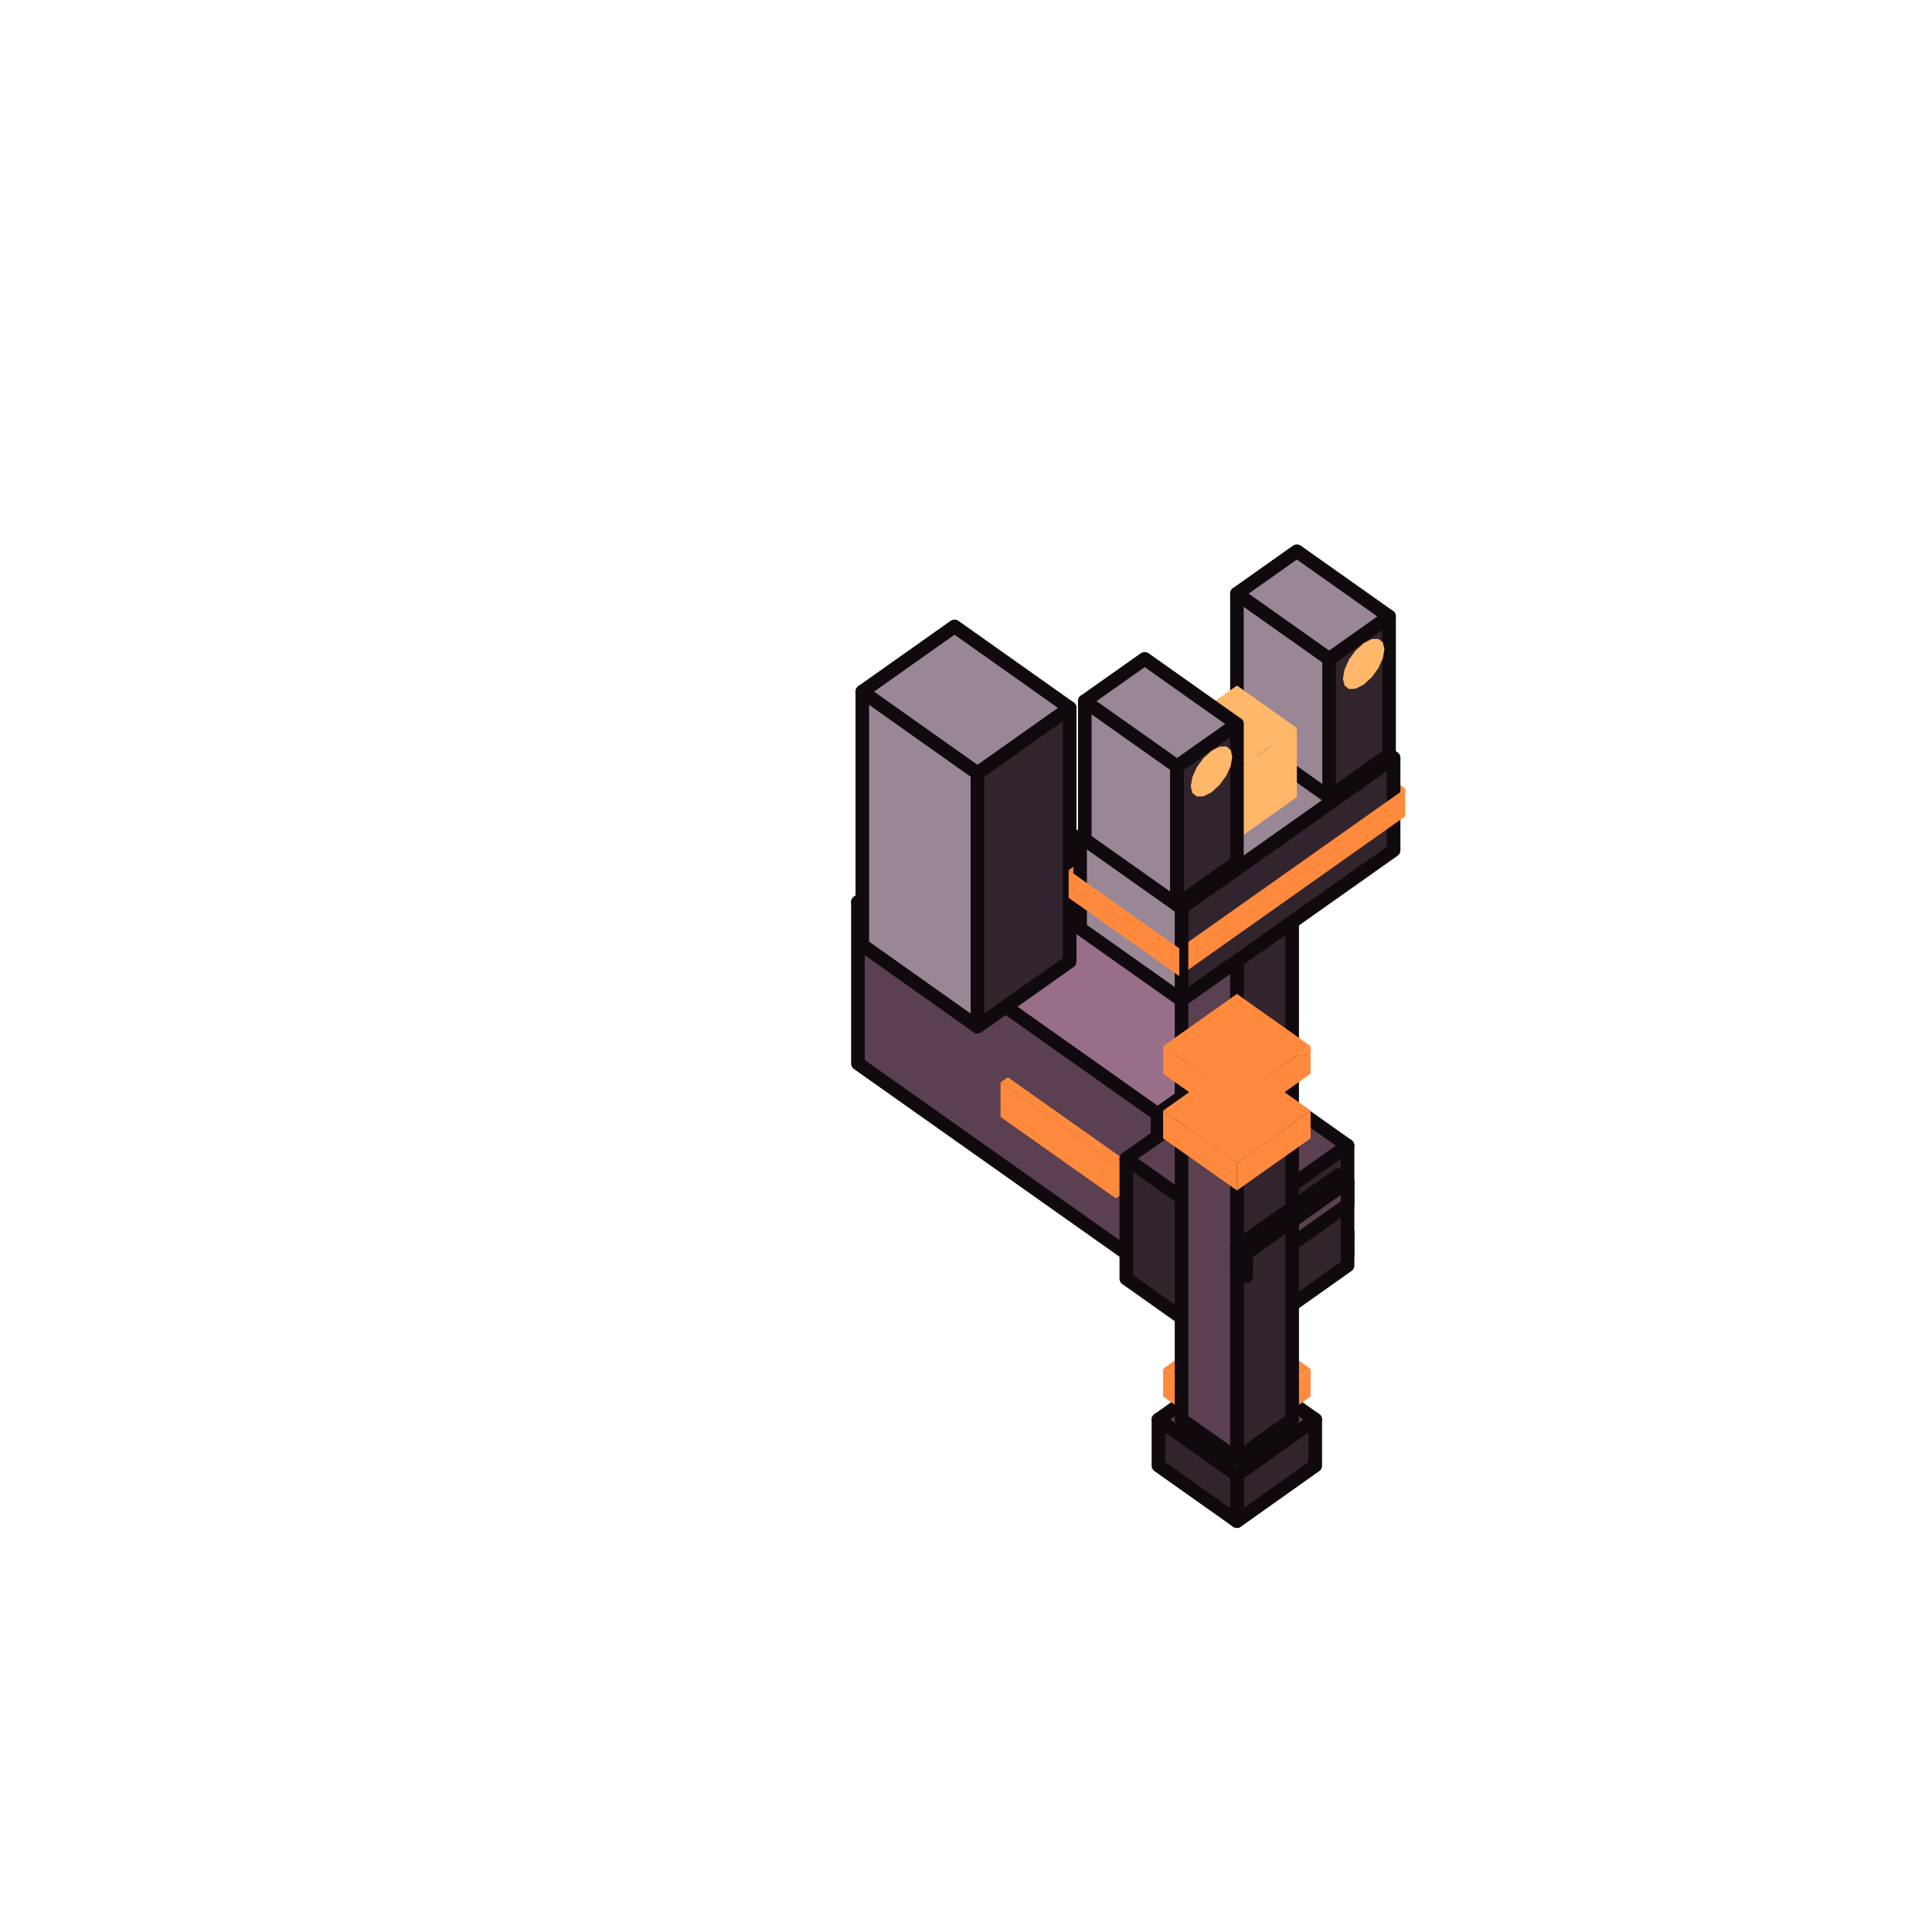
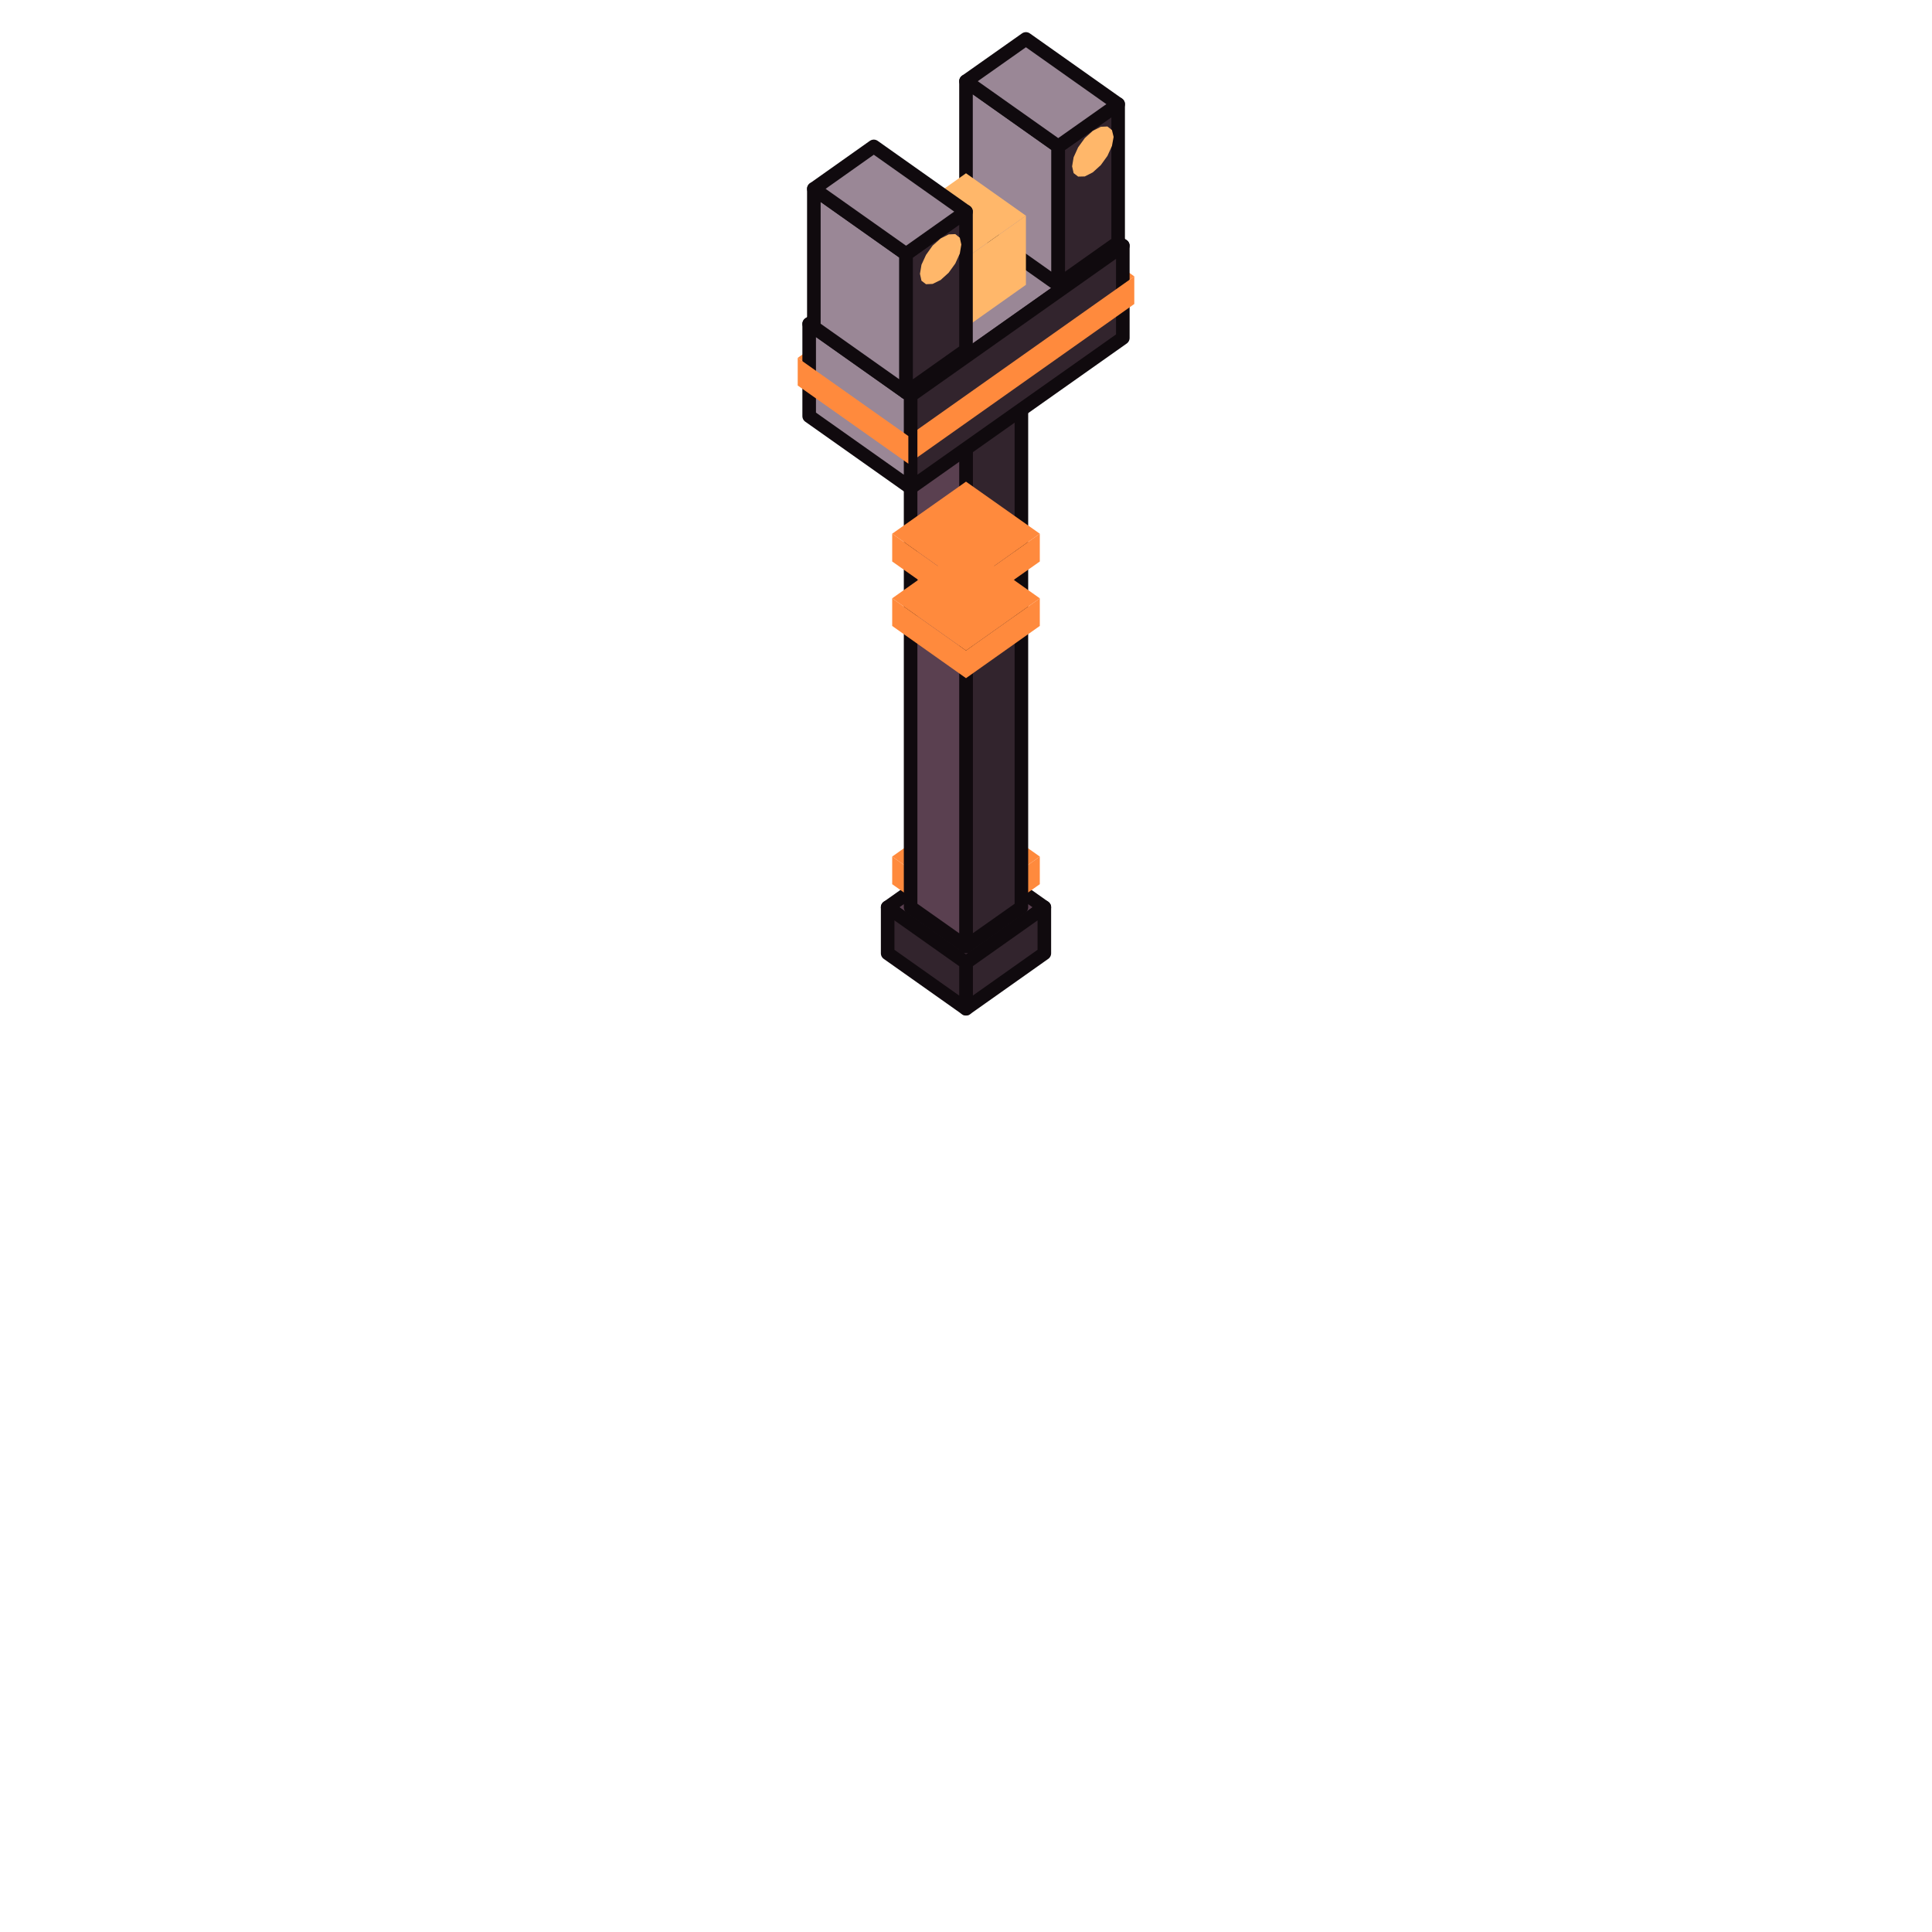
<svg xmlns="http://www.w3.org/2000/svg" viewBox="0 0 128 128" width="128" height="128" data-part-id="eq_drone_pod" data-type="equipment" data-direction="east">
  <g stroke="#100a0e" stroke-width="0.9" stroke-linejoin="round">
-     <path d="M76.75 94.05 L81.95 97.72 L87.14 94.05 L81.95 90.38 Z" fill="#5a4050" />
-     <path d="M81.95 100.78 L87.14 97.1 L87.14 94.05 L81.95 97.72 Z" fill="#32242d" />
-     <path d="M76.75 97.1 L81.95 100.78 L81.95 97.72 L76.75 94.05 Z" fill="#32242d" />
-     <path d="M56.84 70.46 L76.7 84.5 L76.7 73.81 L56.84 59.77 Z" fill="#5a4050" />
-     <path d="M77.06 90.69 L81.95 94.14 L86.83 90.69 L81.95 87.23 Z" fill="#ff8a3d" stroke="none" />
-     <path d="M56.84 59.77 L76.7 73.81 L83.38 69.08 L63.52 55.04 Z" fill="#986e88" />
-     <path d="M81.95 95.98 L86.83 92.52 L86.83 90.69 L81.95 94.14 Z" fill="#ff8a3d" stroke="none" />
-     <path d="M77.06 92.52 L81.95 95.98 L81.95 94.14 L77.06 90.69 Z" fill="#ff8a3d" stroke="none" />
-     <path d="M66.29 74.0 L73.93 79.4 L73.93 77.11 L66.29 71.71 Z" fill="#ff8a3d" stroke="none" />
-     <path d="M57.13 62.62 L64.76 68.02 L64.76 51.22 L57.13 45.82 Z" fill="#9a8796" />
-     <path d="M66.29 71.71 L73.93 77.11 L74.41 76.77 L66.77 71.37 Z" fill="#ff8a3d" stroke="none" />
-     <path d="M64.76 68.02 L70.87 63.7 L70.87 46.9 L64.76 51.22 Z" fill="#32242d" />
-     <path d="M76.7 84.5 L83.38 79.78 L83.38 69.08 L76.7 73.81 Z" fill="#32242d" />
-     <path d="M73.93 79.4 L74.41 79.06 L74.41 76.77 L73.93 77.11 Z" fill="#ff8a3d" stroke="none" />
-     <path d="M57.13 45.82 L64.76 51.22 L70.87 46.9 L63.24 41.5 Z" fill="#9a8796" />
-     <path d="M82.56 87.93 L89.28 83.18 L89.28 81.65 L82.56 86.4 Z" fill="#5a4050" />
-     <path d="M81.95 85.97 L82.56 86.4 L89.28 81.65 L88.67 81.22 Z" fill="#986e88" />
-     <path d="M81.34 89.46 L89.28 83.84 L89.28 75.9 L81.34 81.52 Z" fill="#32242d" />
-     <path d="M74.62 84.71 L81.34 89.46 L81.34 81.52 L74.62 76.76 Z" fill="#32242d" />
-     <path d="M74.62 76.76 L81.34 81.52 L89.28 75.9 L82.56 71.15 Z" fill="#5a4050" />
-     <path d="M81.95 87.5 L82.56 87.93 L82.56 86.4 L81.95 85.97 Z" fill="#986e88" />
-     <path d="M82.56 84.57 L89.28 79.82 L89.28 78.29 L82.56 83.04 Z" fill="#5a4050" />
-     <path d="M81.95 96.64 L85.61 94.05 L85.61 58.92 L81.95 61.51 Z" fill="#32242d" />
-     <path d="M78.28 94.05 L81.95 96.64 L81.95 61.51 L78.28 58.92 Z" fill="#5a4050" />
-     <path d="M81.95 82.61 L82.56 83.04 L89.28 78.29 L88.67 77.86 Z" fill="#986e88" />
-     <path d="M77.06 73.58 L81.95 77.04 L86.83 73.58 L81.95 70.13 Z" fill="#ff8a3d" stroke="none" />
-     <path d="M81.95 78.87 L86.83 75.42 L86.83 73.58 L81.95 77.04 Z" fill="#ff8a3d" stroke="none" />
-     <path d="M77.06 75.42 L81.95 78.87 L81.95 77.04 L77.06 73.58 Z" fill="#ff8a3d" stroke="none" />
-     <path d="M81.95 84.14 L82.56 84.57 L82.56 83.04 L81.95 82.61 Z" fill="#986e88" />
-     <path d="M77.06 69.31 L81.95 72.76 L86.83 69.31 L81.95 65.85 Z" fill="#ff8a3d" stroke="none" />
-     <path d="M81.95 74.59 L86.83 71.14 L86.83 69.31 L81.95 72.76 Z" fill="#ff8a3d" stroke="none" />
-     <path d="M77.06 71.14 L81.95 74.59 L81.95 72.76 L77.06 69.31 Z" fill="#ff8a3d" stroke="none" />
-     <path d="M78.28 58.92 L81.95 61.51 L85.61 58.92 L81.95 56.33 Z" fill="#986e88" />
-     <path d="M70.8 57.65 L78.13 62.83 L93.1 52.25 L85.76 47.06 Z" fill="#ff8a3d" stroke="none" />
-     <path d="M71.56 55.4 L78.28 60.15 L92.33 50.22 L85.61 45.47 Z" fill="#9a8796" />
-     <path d="M78.28 66.26 L92.33 56.33 L92.33 50.22 L78.28 60.15 Z" fill="#32242d" />
-     <path d="M78.13 64.67 L93.1 54.08 L93.1 52.25 L78.13 62.83 Z" fill="#ff8a3d" stroke="none" />
-     <path d="M81.95 48.49 L88.06 52.81 L88.06 43.65 L81.95 39.33 Z" fill="#9a8796" />
-     <path d="M88.06 52.81 L92.03 50.0 L92.03 40.84 L88.06 43.65 Z" fill="#32242d" />
-     <path d="M71.56 61.51 L78.28 66.26 L78.28 60.15 L71.56 55.4 Z" fill="#9a8796" />
-     <path d="M81.95 39.33 L88.06 43.65 L92.03 40.84 L85.92 36.52 Z" fill="#9a8796" />
-     <path d="M81.95 55.62 L85.92 52.81 L85.92 48.23 L81.95 51.04 Z" fill="#ffb76a" stroke="none" />
-     <path d="M77.98 52.81 L81.95 55.62 L81.95 51.04 L77.98 48.23 Z" fill="#ffb76a" stroke="none" />
-     <path d="M70.8 59.48 L78.13 64.67 L78.13 62.83 L70.8 57.65 Z" fill="#ff8a3d" stroke="none" />
-     <path d="M77.98 48.23 L81.95 51.04 L85.92 48.23 L81.95 45.42 Z" fill="#ffb76a" stroke="none" />
-     <path d="M91.72 43.01 L91.62 42.56 L91.32 42.33 L90.87 42.34 L90.35 42.61 L89.82 43.09 L89.37 43.7 L89.08 44.36 L88.97 44.96 L89.08 45.41 L89.37 45.65 L89.82 45.63 L90.35 45.36 L90.87 44.88 L91.32 44.27 L91.62 43.61 Z" fill="#ffb76a" stroke="none" />
-     <path d="M71.87 55.62 L77.98 59.94 L77.98 50.77 L71.87 46.45 Z" fill="#9a8796" />
-     <path d="M77.98 59.94 L81.95 57.13 L81.95 47.97 L77.98 50.77 Z" fill="#32242d" />
-     <path d="M71.87 46.45 L77.98 50.77 L81.95 47.97 L75.84 43.65 Z" fill="#9a8796" />
-     <path d="M81.64 50.14 L81.54 49.69 L81.24 49.45 L80.79 49.47 L80.27 49.74 L79.74 50.22 L79.29 50.83 L79.0 51.49 L78.89 52.09 L79.0 52.54 L79.29 52.77 L79.74 52.76 L80.27 52.49 L80.79 52.01 L81.24 51.4 L81.54 50.74 Z" fill="#ffb76a" stroke="none" />
+     <path d="M58.81 60.11 L64.0 63.78 L69.19 60.11 L64.0 56.44 Z" fill="#5a4050" />
+     <path d="M64.0 66.83 L69.19 63.16 L69.19 60.11 L64.0 63.78 Z" fill="#32242d" />
+     <path d="M58.81 63.16 L64.0 66.83 L64.0 63.78 L58.81 60.11 Z" fill="#32242d" />
+     <path d="M59.11 56.75 L64.0 60.2 L68.89 56.75 L64.0 53.29 Z" fill="#ff8a3d" stroke="none" />
+     <path d="M64.0 62.04 L68.89 58.58 L68.89 56.75 L64.0 60.2 Z" fill="#ff8a3d" stroke="none" />
+     <path d="M59.11 58.58 L64.0 62.04 L64.0 60.2 L59.11 56.75 Z" fill="#ff8a3d" stroke="none" />
+     <path d="M64.0 62.7 L67.67 60.11 L67.67 24.98 L64.0 27.57 Z" fill="#32242d" />
+     <path d="M60.33 60.11 L64.0 62.7 L64.0 27.57 L60.33 24.98 Z" fill="#5a4050" />
+     <path d="M59.11 39.64 L64.0 43.1 L68.89 39.64 L64.0 36.18 Z" fill="#ff8a3d" stroke="none" />
+     <path d="M64.0 44.93 L68.89 41.47 L68.89 39.64 L64.0 43.1 Z" fill="#ff8a3d" stroke="none" />
+     <path d="M59.11 41.47 L64.0 44.93 L64.0 43.1 L59.11 39.64 Z" fill="#ff8a3d" stroke="none" />
+     <path d="M59.11 35.36 L64.0 38.82 L68.89 35.36 L64.0 31.91 Z" fill="#ff8a3d" stroke="none" />
+     <path d="M64.0 40.65 L68.89 37.2 L68.89 35.36 L64.0 38.82 Z" fill="#ff8a3d" stroke="none" />
+     <path d="M59.11 37.2 L64.0 40.65 L64.0 38.82 L59.11 35.36 Z" fill="#ff8a3d" stroke="none" />
+     <path d="M60.33 24.98 L64.0 27.57 L67.67 24.98 L64.0 22.39 Z" fill="#986e88" />
+     <path d="M52.85 23.71 L60.18 28.89 L75.15 18.31 L67.82 13.12 Z" fill="#ff8a3d" stroke="none" />
+     <path d="M53.61 21.46 L60.33 26.21 L74.39 16.28 L67.67 11.52 Z" fill="#9a8796" />
+     <path d="M60.33 32.32 L74.39 22.39 L74.39 16.28 L60.33 26.21 Z" fill="#32242d" />
+     <path d="M60.18 30.72 L75.15 20.14 L75.15 18.31 L60.18 28.89 Z" fill="#ff8a3d" stroke="none" />
+     <path d="M64.0 14.55 L70.11 18.87 L70.11 9.7 L64.0 5.38 Z" fill="#9a8796" />
+     <path d="M70.11 18.87 L74.08 16.06 L74.08 6.9 L70.11 9.7 Z" fill="#32242d" />
+     <path d="M53.61 27.57 L60.33 32.32 L60.33 26.21 L53.61 21.46 Z" fill="#9a8796" />
+     <path d="M64.0 5.38 L70.11 9.7 L74.08 6.9 L67.97 2.58 Z" fill="#9a8796" />
+     <path d="M64.0 21.68 L67.97 18.87 L67.97 14.29 L64.0 17.09 Z" fill="#ffb76a" stroke="none" />
+     <path d="M60.03 18.87 L64.0 21.68 L64.0 17.09 L60.03 14.29 Z" fill="#ffb76a" stroke="none" />
+     <path d="M52.85 25.54 L60.18 30.72 L60.18 28.89 L52.85 23.71 Z" fill="#ff8a3d" stroke="none" />
+     <path d="M60.03 14.29 L64.0 17.09 L67.97 14.29 L64.0 11.48 Z" fill="#ffb76a" stroke="none" />
+     <path d="M73.78 9.07 L73.67 8.62 L73.37 8.38 L72.93 8.4 L72.4 8.67 L71.87 9.15 L71.43 9.76 L71.13 10.42 L71.03 11.02 L71.13 11.47 L71.43 11.7 L71.87 11.69 L72.4 11.42 L72.93 10.94 L73.37 10.33 L73.67 9.67 Z" fill="#ffb76a" stroke="none" />
+     <path d="M53.92 21.68 L60.03 26.0 L60.03 16.83 L53.92 12.51 Z" fill="#9a8796" />
+     <path d="M60.03 26.0 L64.0 23.19 L64.0 14.02 L60.03 16.83 Z" fill="#32242d" />
+     <path d="M53.92 12.51 L60.03 16.83 L64.0 14.02 L57.89 9.7 Z" fill="#9a8796" />
+     <path d="M63.69 16.2 L63.59 15.75 L63.29 15.51 L62.85 15.53 L62.32 15.8 L61.79 16.27 L61.35 16.89 L61.05 17.54 L60.95 18.14 L61.05 18.6 L61.35 18.83 L61.79 18.81 L62.32 18.55 L62.85 18.07 L63.29 17.46 L63.59 16.8 Z" fill="#ffb76a" stroke="none" />
  </g>
</svg>
